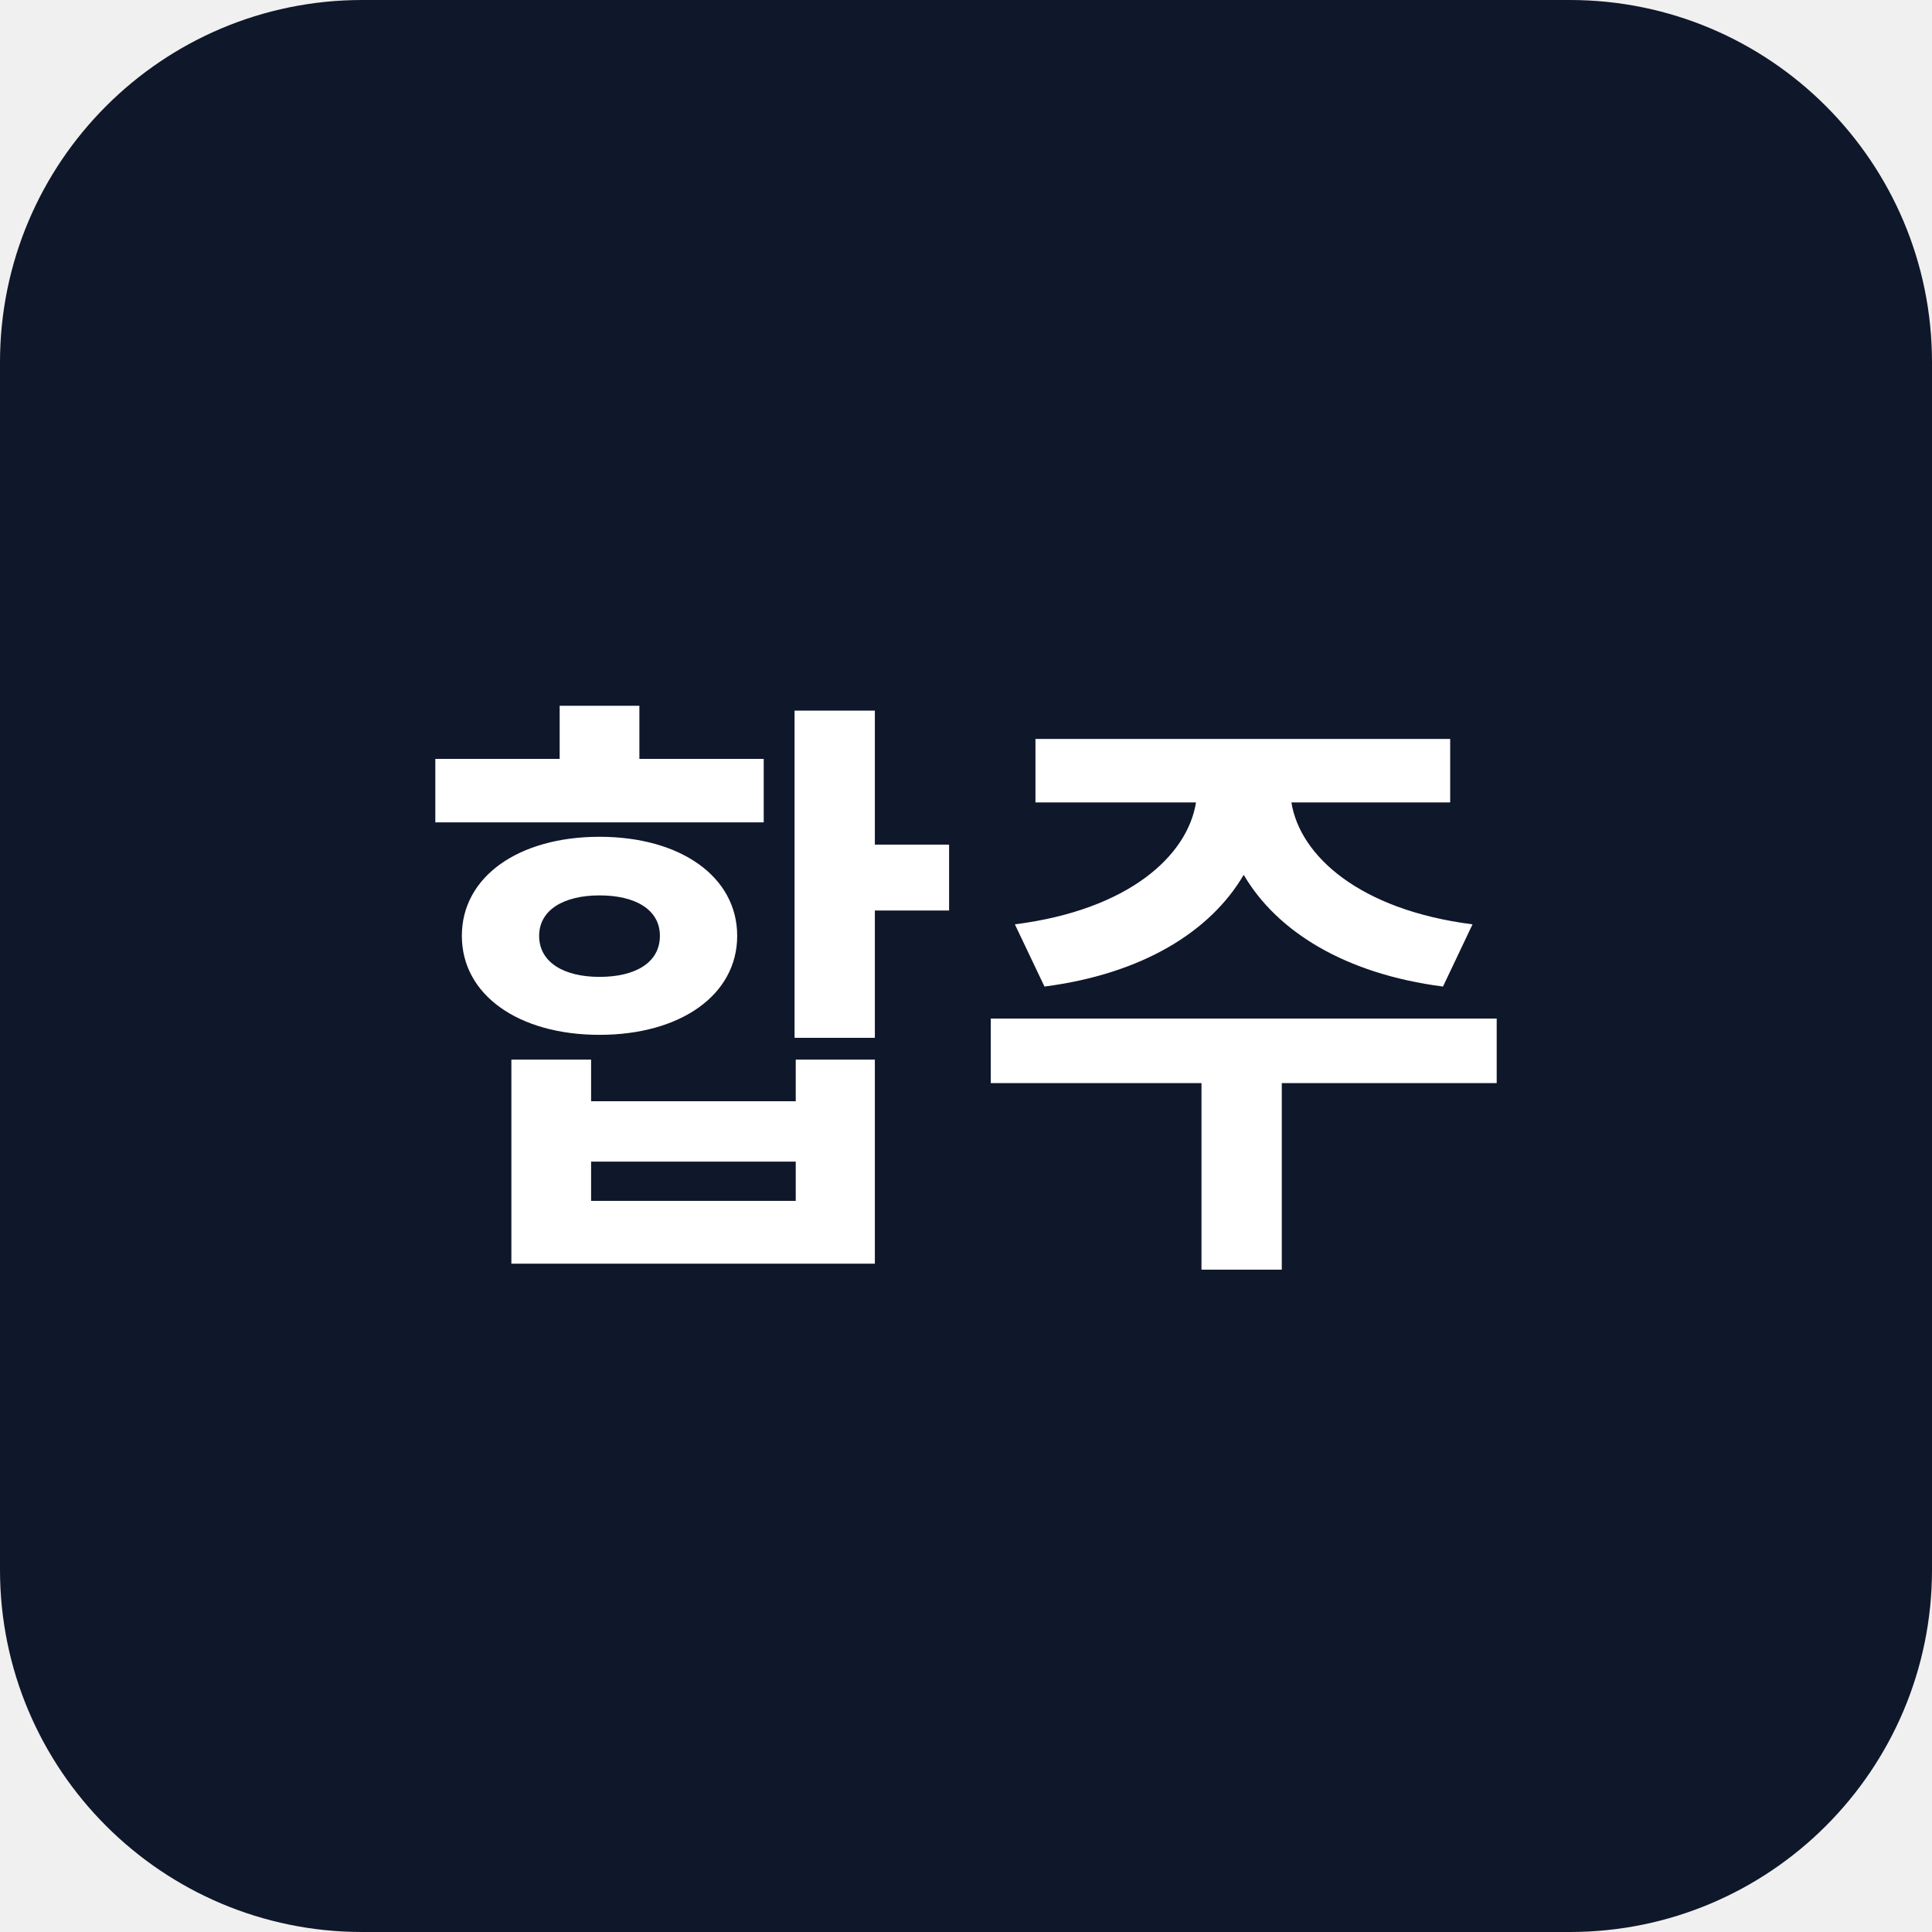
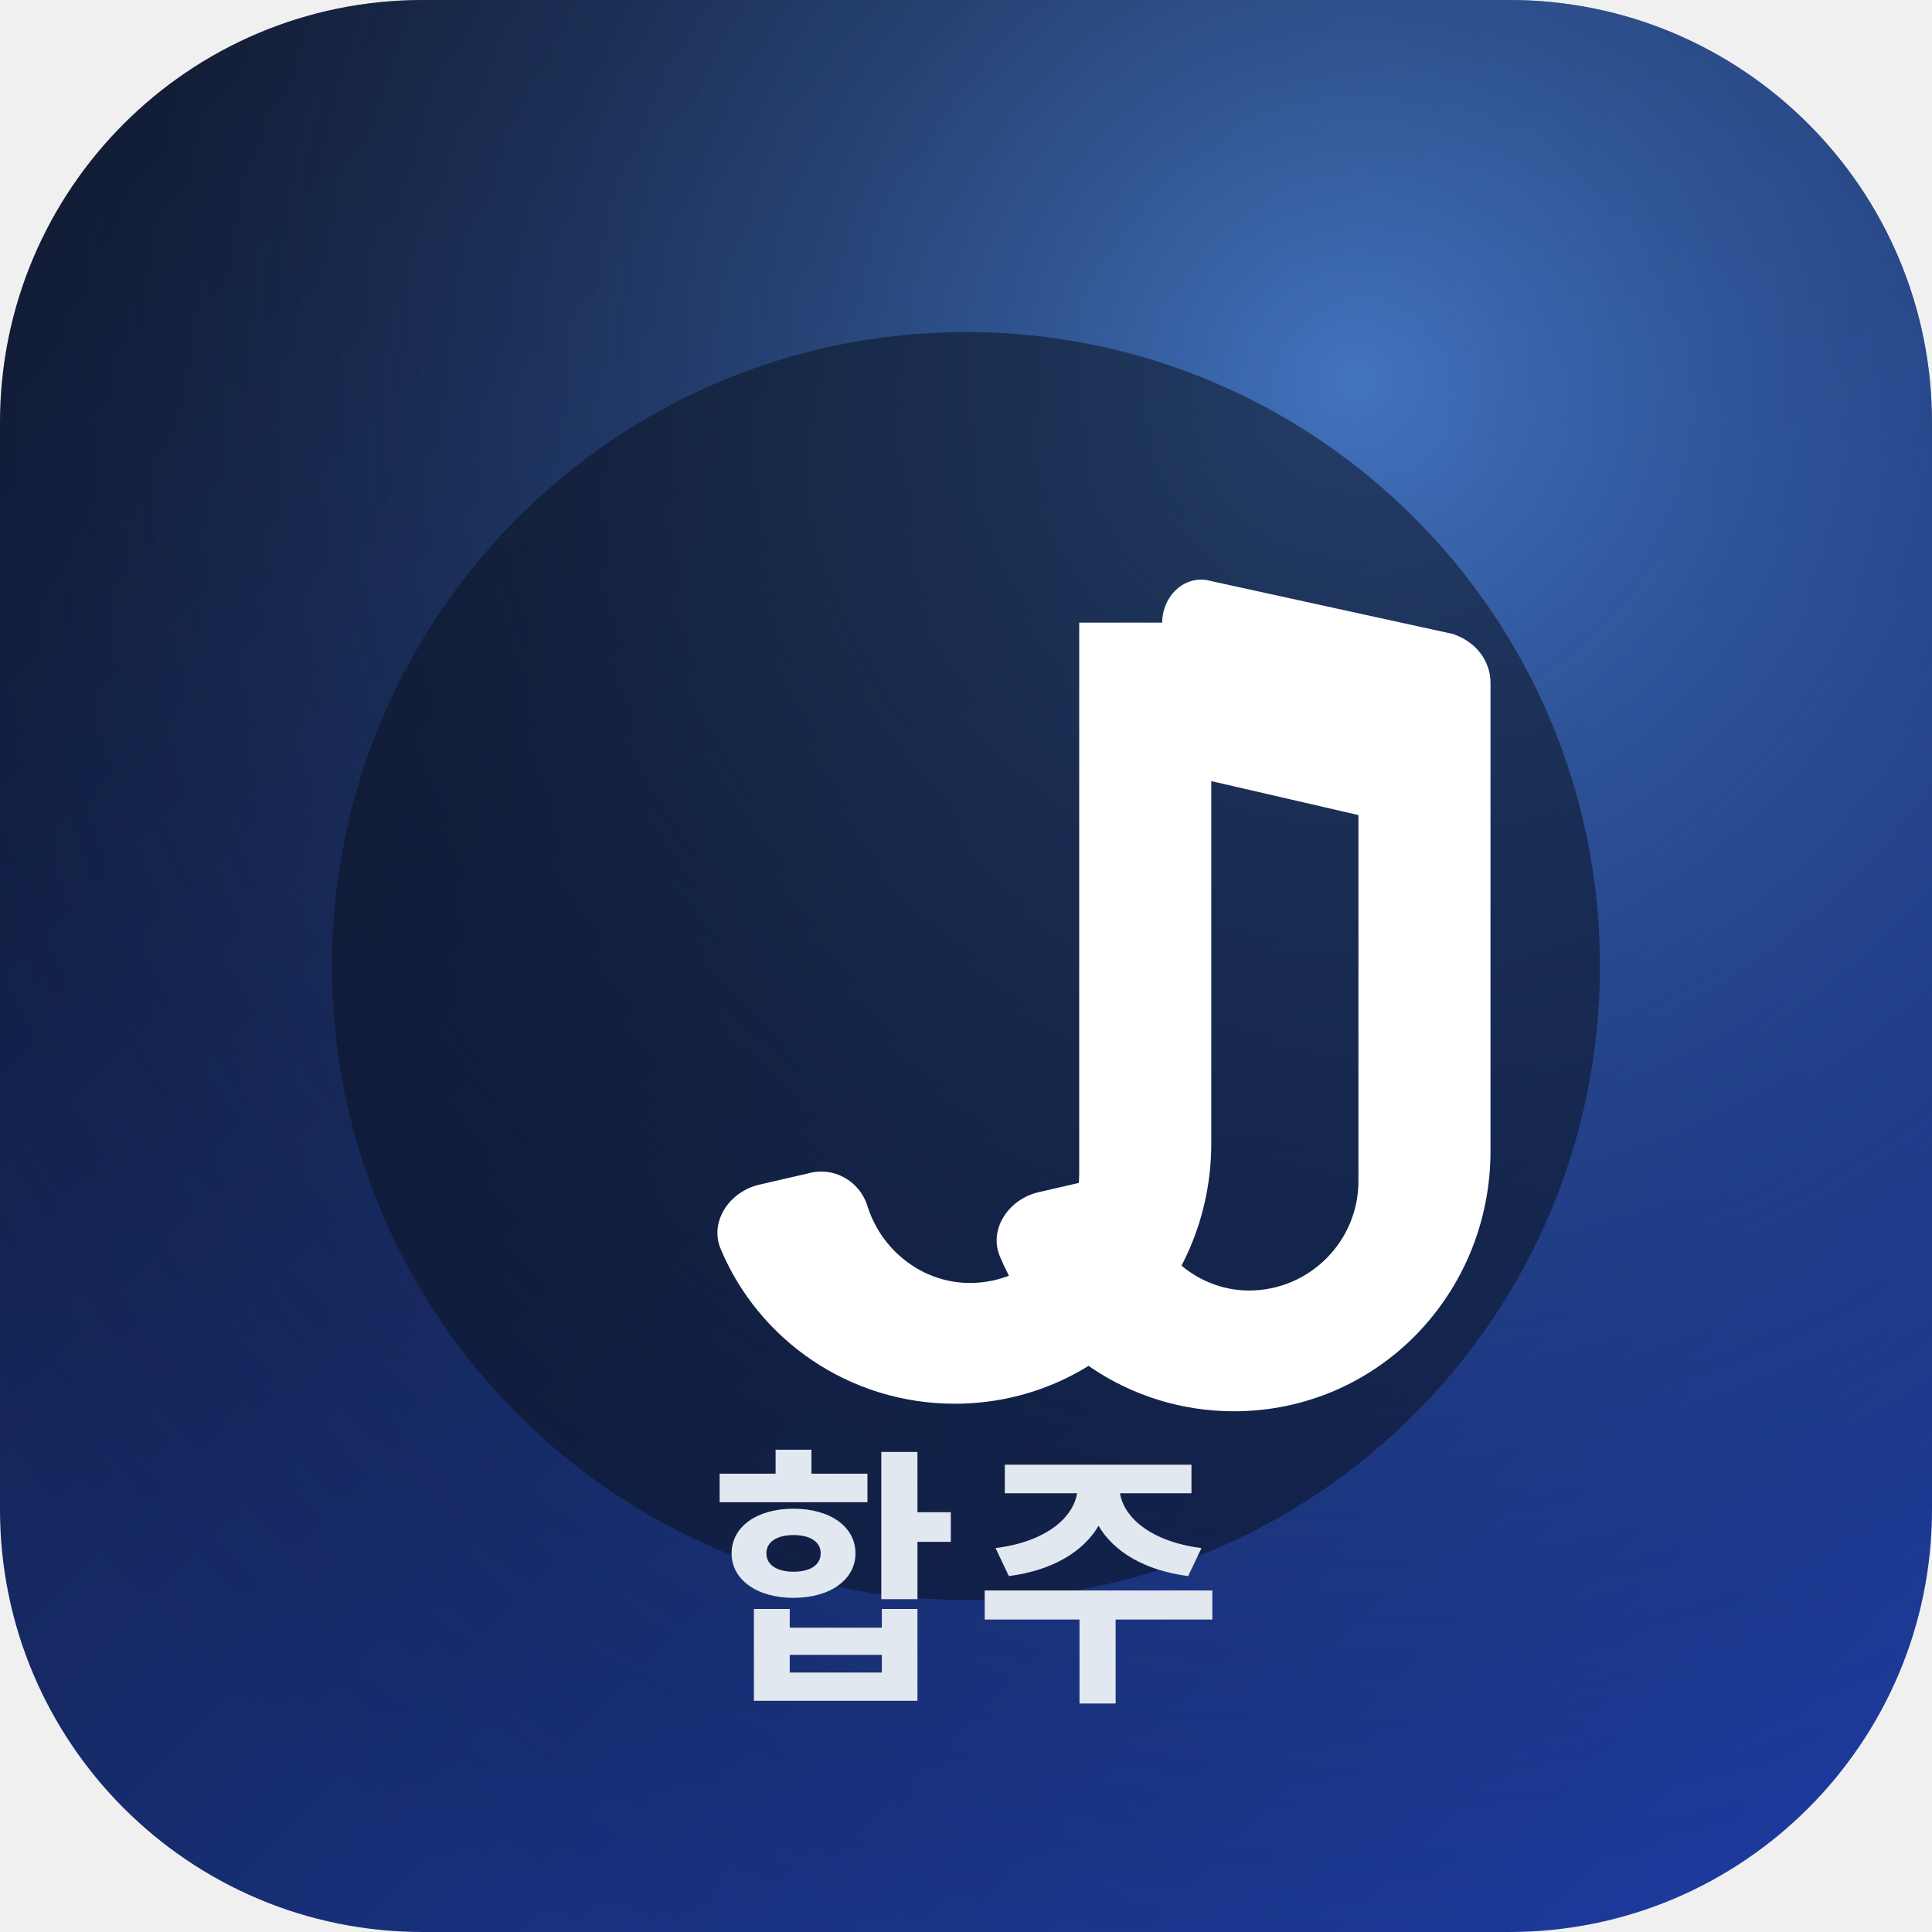
<svg xmlns="http://www.w3.org/2000/svg" width="512" height="512" viewBox="0 0 512 512">
-   <rect width="512" height="512" rx="96" fill="#0f172a" />
-   <text x="50%" y="52%" text-anchor="middle" dominant-baseline="middle" font-size="160" font-weight="700" font-family="-apple-system, BlinkMacSystemFont, 'Segoe UI', sans-serif" fill="#ffffff">
+   <defs>
+     <linearGradient id="bg" x1="0" y1="0" x2="1" y2="1">
+       <stop offset="0%" stop-color="#0f172a" />
+       <stop offset="100%" stop-color="#1e40af" />
+     </linearGradient>
+     <radialGradient id="glow" cx="0.7" cy="0.2" r="0.9">
+       <stop offset="0%" stop-color="#60a5fa" stop-opacity="0.6" />
+       <stop offset="100%" stop-color="#000000" stop-opacity="0" />
+     </radialGradient>
+   </defs>
+   <rect width="512" height="512" rx="112" fill="url(#bg)" />
+   <rect width="512" height="512" rx="112" fill="url(#glow)" />
+   <circle cx="256" cy="256" r="168" fill="#0b1220" opacity="0.55" />
+   <g fill="#ffffff">
+     <path d="M308 165c0-7 6-13 13-11l64 14c6 2 10 7 10 13v124c0 38-30 69-68 69-28 0-52-17-62-41-3-7 2-15 10-17l13-3c7-2 14 2 16 9 4 12 15 20 27 20 16 0 29-13 29-29V216l-39-9v96c0 38-30 69-68 69-28 0-52-17-62-41-3-7 2-15 10-17l13-3c7-2 14 2 16 9 4 12 15 20 27 20 16 0 29-13 29-29V165z" />
+   </g>
+   <text x="50%" y="82%" text-anchor="middle" dominant-baseline="middle" font-size="72" font-weight="700" letter-spacing="4" font-family="-apple-system, BlinkMacSystemFont, 'Segoe UI', sans-serif" fill="#e2e8f0">
    합주
  </text>
</svg>
